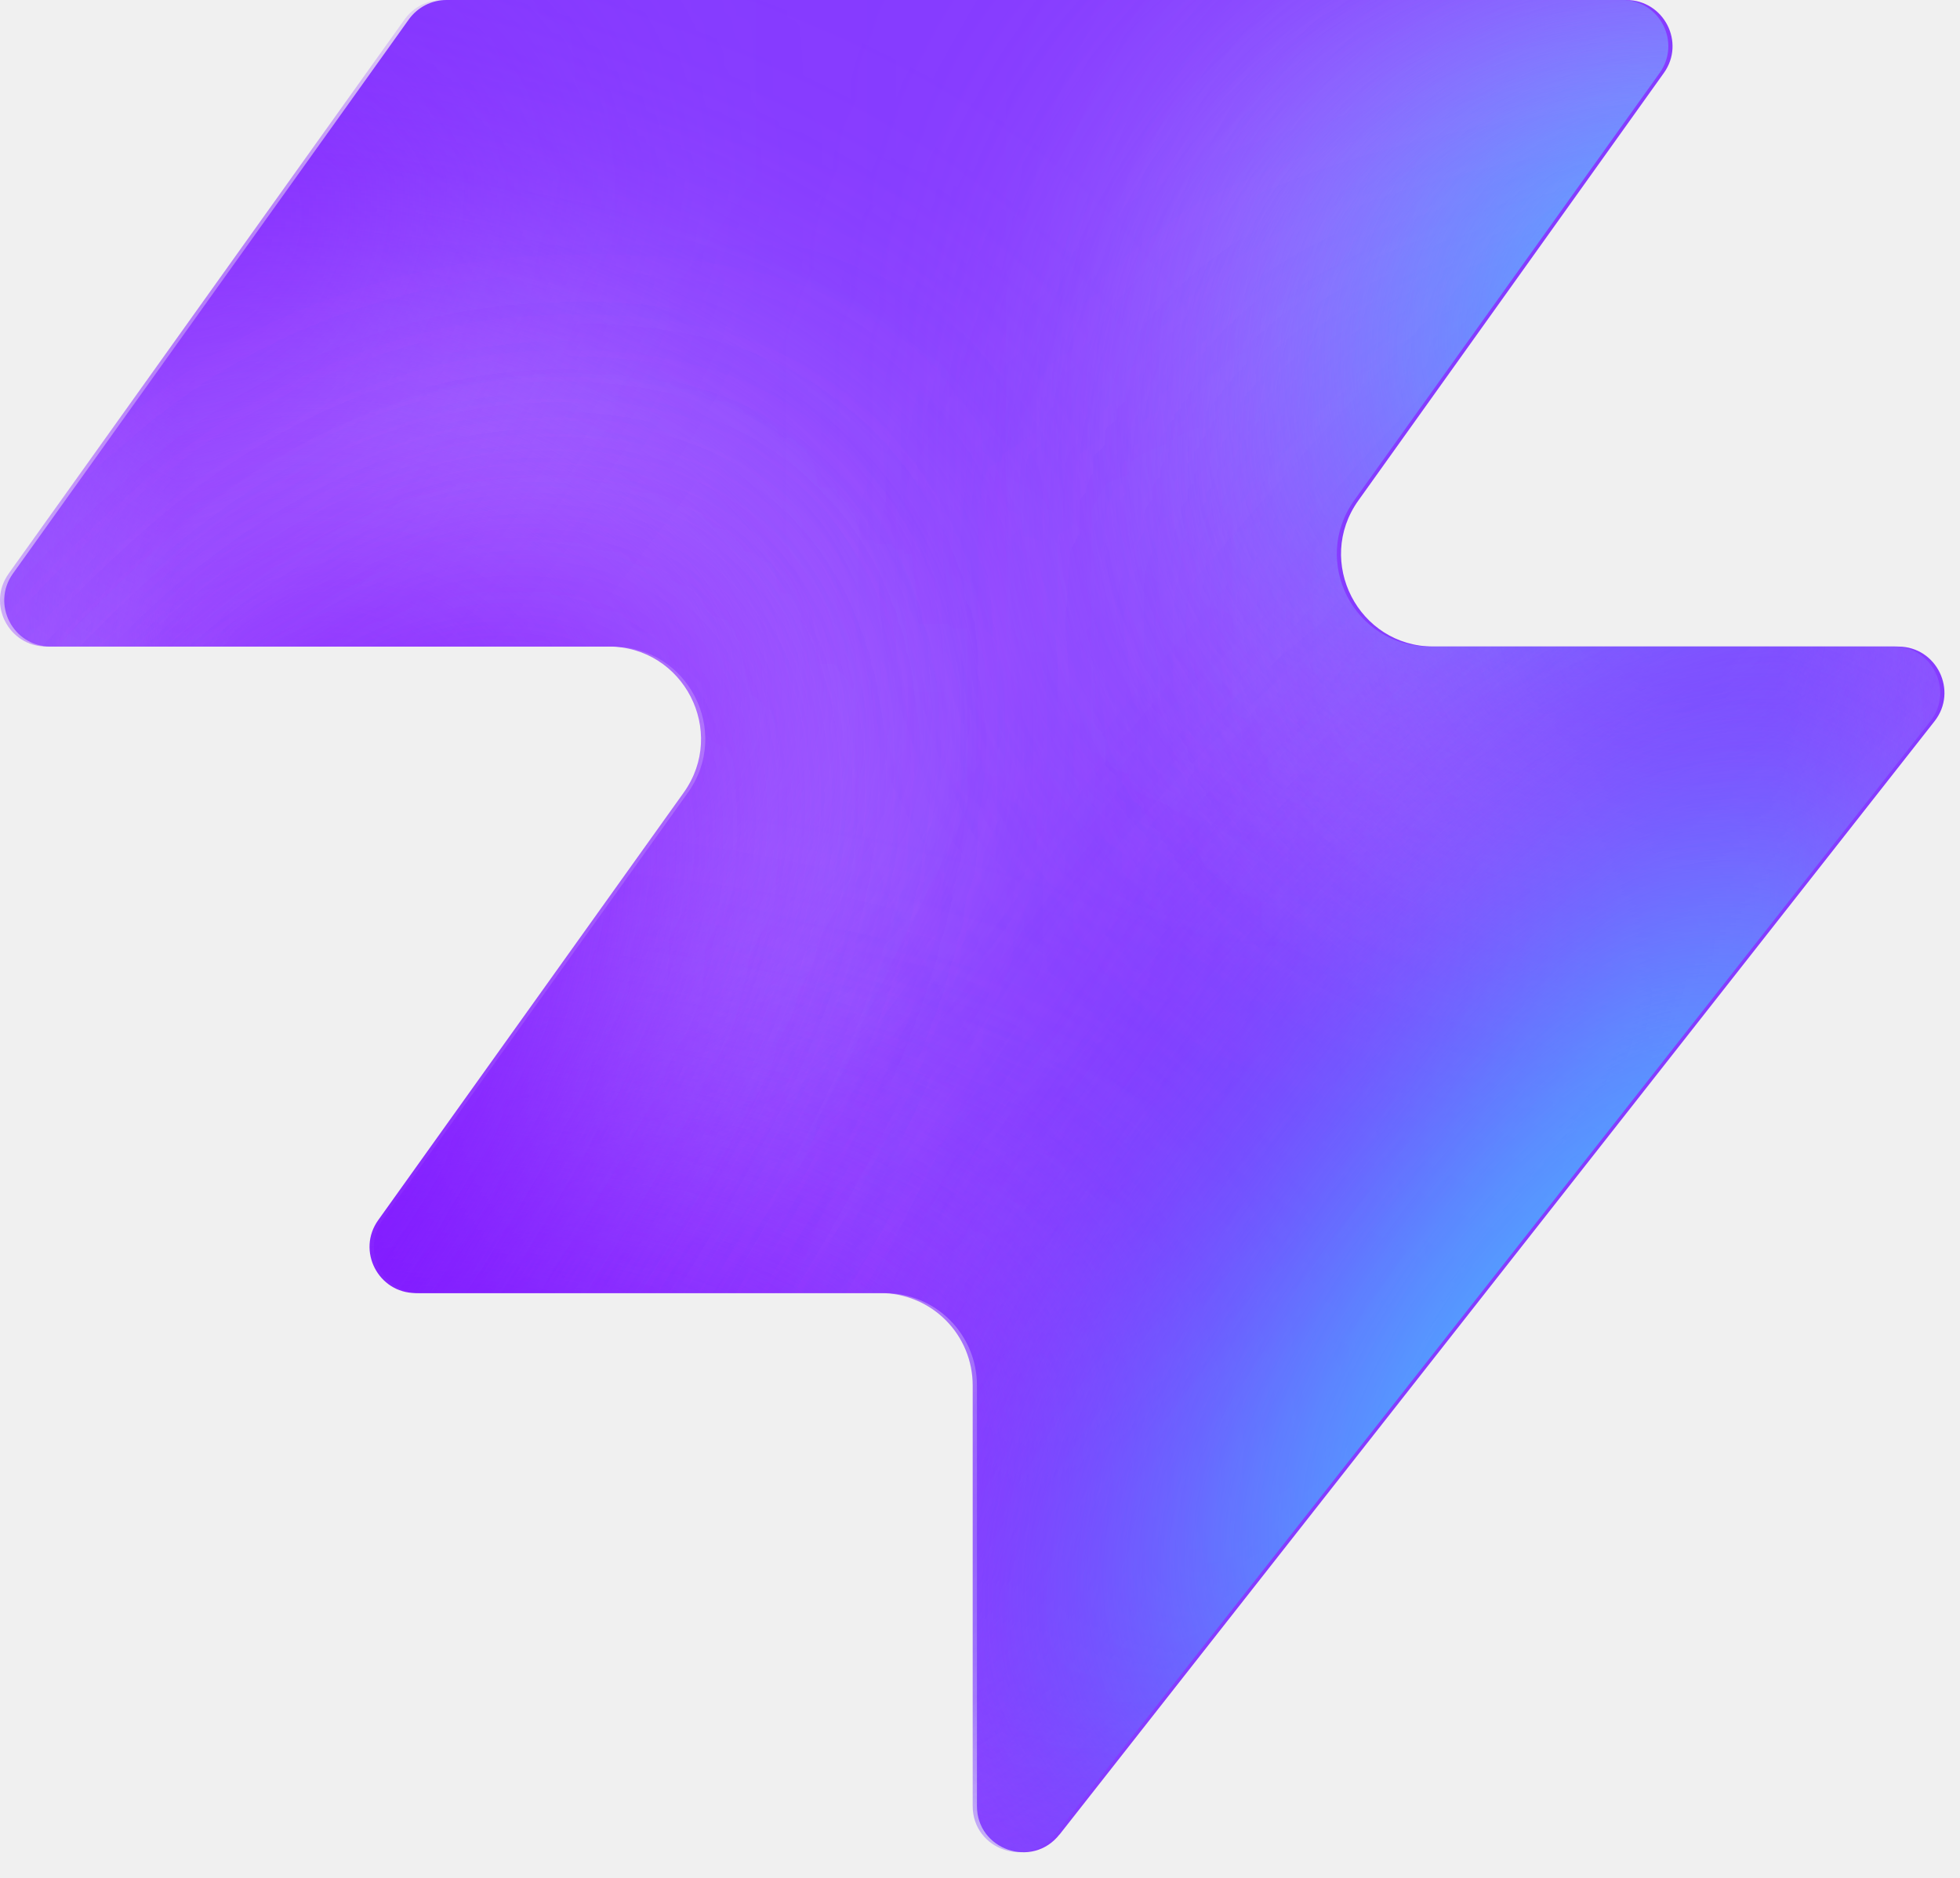
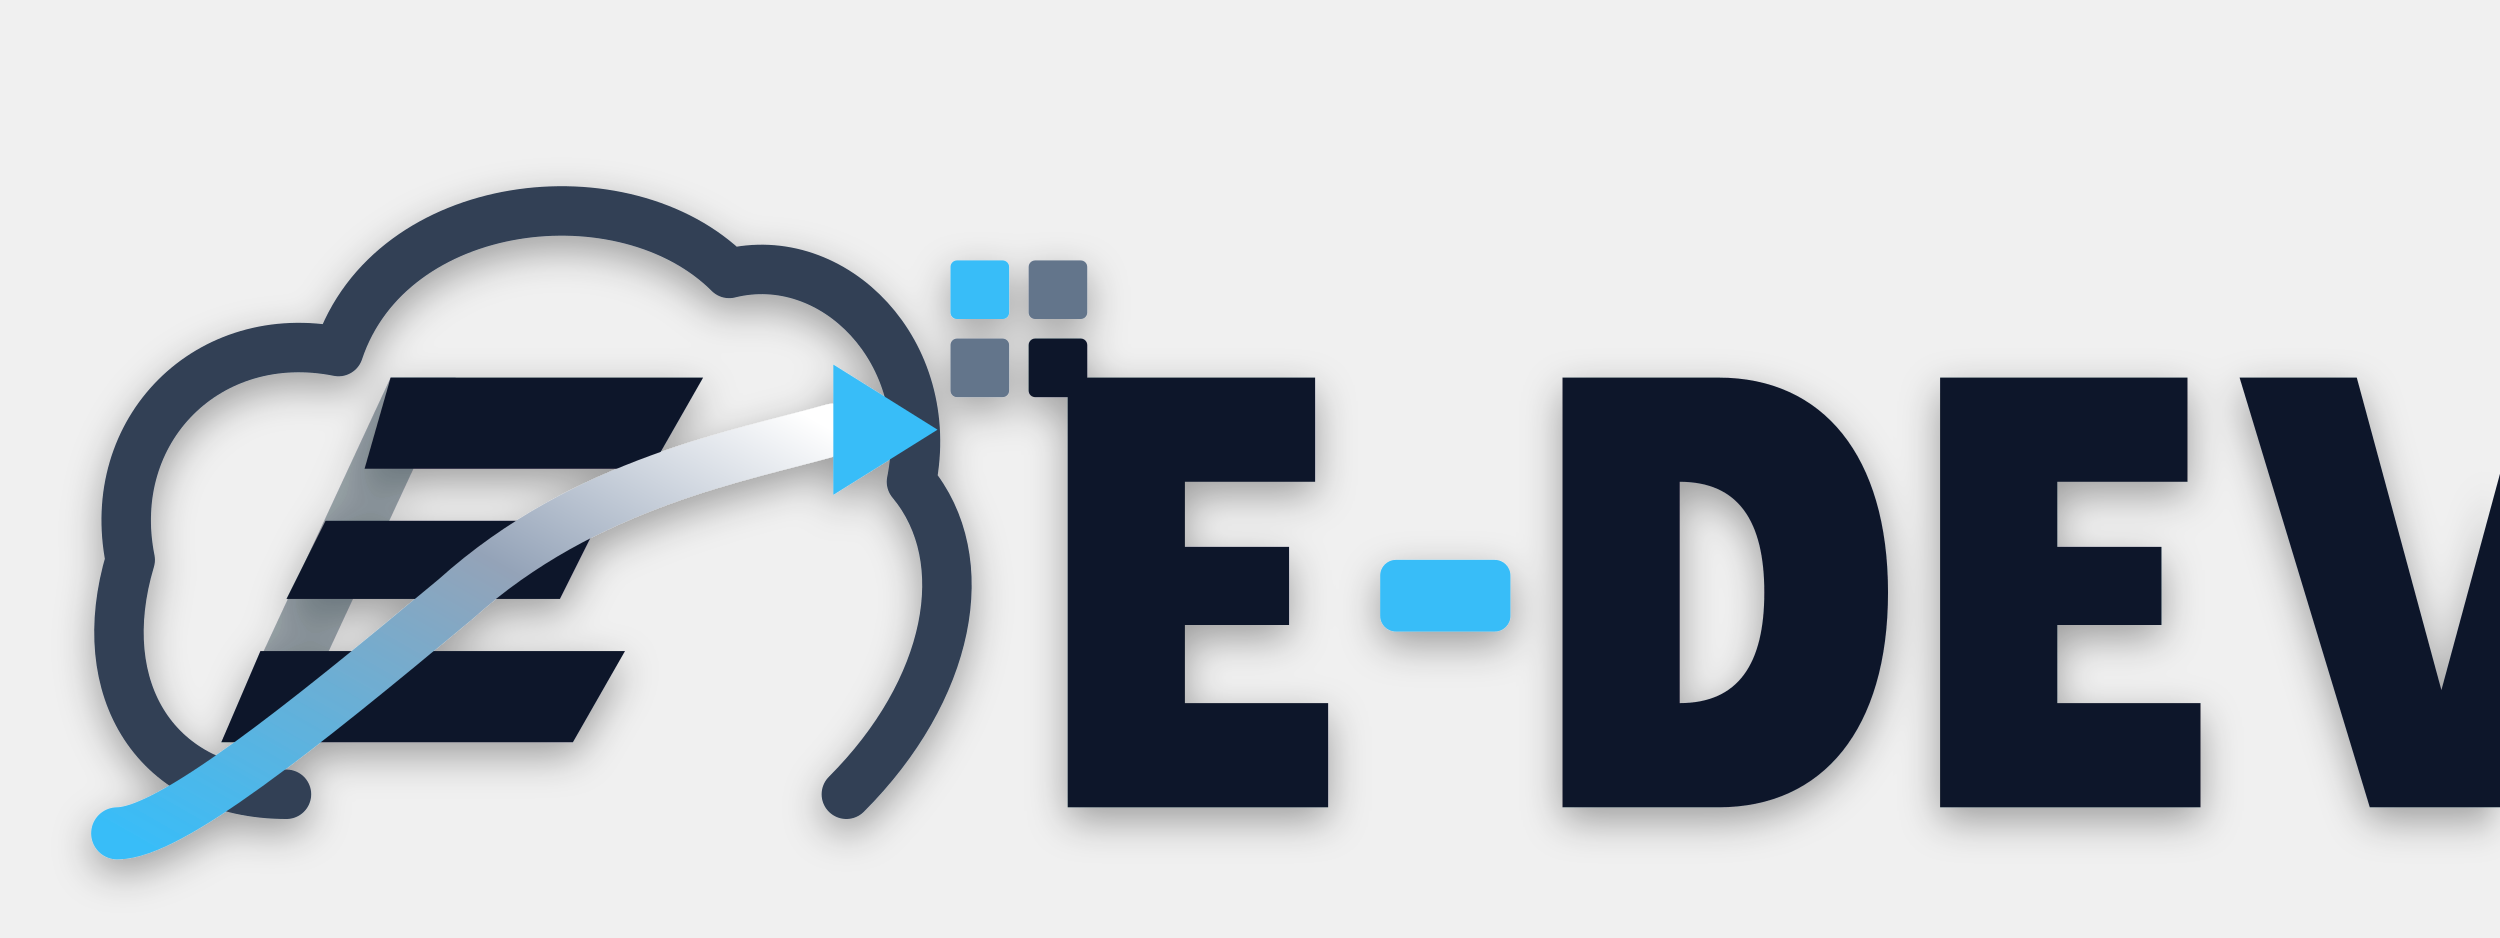
- <svg xmlns="http://www.w3.org/2000/svg" width="48" height="46" fill="none" viewBox="0 0 48 46">
-   <path fill="#863bff" d="M25.946 44.938c-.664.845-2.021.375-2.021-.698V33.937a2.26 2.26 0 0 0-2.262-2.262H10.287c-.92 0-1.456-1.04-.92-1.788l7.48-10.471c1.07-1.497 0-3.578-1.842-3.578H1.237c-.92 0-1.456-1.04-.92-1.788L10.013.474c.214-.297.556-.474.92-.474h28.894c.92 0 1.456 1.04.92 1.788l-7.48 10.471c-1.07 1.498 0 3.579 1.842 3.579h11.377c.943 0 1.473 1.088.89 1.83L25.947 44.94z" style="fill:#863bff;fill:color(display-p3 .525 .23 1);fill-opacity:1" />
-   <mask id="a" width="48" height="46" x="0" y="0" maskUnits="userSpaceOnUse" style="mask-type:alpha">
-     <path fill="#000" d="M25.842 44.938c-.664.844-2.021.375-2.021-.698V33.937a2.26 2.26 0 0 0-2.262-2.262H10.183c-.92 0-1.456-1.04-.92-1.788l7.48-10.471c1.07-1.498 0-3.579-1.842-3.579H1.133c-.92 0-1.456-1.04-.92-1.787L9.91.473c.214-.297.556-.474.92-.474h28.894c.92 0 1.456 1.04.92 1.788l-7.48 10.471c-1.07 1.498 0 3.578 1.842 3.578h11.377c.943 0 1.473 1.088.89 1.832L25.843 44.94z" style="fill:#000;fill-opacity:1" />
-   </mask>
-   <g mask="url(#a)">
-     <g filter="url(#b)">
-       <ellipse cx="5.508" cy="14.704" fill="#ede6ff" rx="5.508" ry="14.704" style="fill:#ede6ff;fill:color(display-p3 .927 .903 1);fill-opacity:1" transform="matrix(.00324 1 1 -.00324 -4.47 31.516)" />
+ <svg xmlns="http://www.w3.org/2000/svg" viewBox="0 0 192 72" width="100%" height="100%">
+   <defs>
+     <linearGradient id="swooshGrad" x1="0%" y1="100%" x2="100%" y2="0%">
+       <stop offset="0%" stop-color="#38bdf8" />
+       <stop offset="60%" stop-color="#94a3b8" />
+       <stop offset="100%" stop-color="#ffffff" />
+     </linearGradient>
+     <linearGradient id="cloudGrad" x1="0%" y1="0%" x2="100%" y2="100%">
+       <stop offset="0%" stop-color="#64748b" />
+       <stop offset="50%" stop-color="#94a3b8" />
+       <stop offset="100%" stop-color="#cbd5e1" />
+     </linearGradient>
+     <filter id="navLogoGlow" x="-15%" y="-15%" width="130%" height="130%">
+       <feDropShadow dx="0" dy="1" stdDeviation="1.5" flood-color="#000000" flood-opacity="0.35" />
+     </filter>
+     <style>
+       .logo-fill {
+         fill: #0f172a;
+       }
+       .logo-cloud {
+         stroke: #334155;
+       }
+       .logo-pixel-dark {
+         fill: #0f172a;
+       }
+       .logo-pixel-light {
+         fill: #64748b;
+       }
+ 
+       /* Seamless Dark Mode Support: Illuminates text/cloud on dark tabs so it never vanishes */
+       @media (prefers-color-scheme: dark) {
+         .logo-fill {
+           fill: #ffffff;
+         }
+         .logo-cloud {
+           stroke: #cbd5e1;
+         }
+         .logo-pixel-dark {
+           fill: #ffffff;
+         }
+         .logo-pixel-light {
+           fill: #94a3b8;
+         }
+       }
+     </style>
+   </defs>
+   <g transform="translate(4, 5)" filter="url(#navLogoGlow)">
+     <path d="M 18 56           C 8 56, 3 48, 6 38           C 4 28, 12 20, 22 22           C 26 10, 44 8, 52 16           C 60 14, 68 22, 66 32           C 71 38, 69 48, 61 56" fill="none" class="logo-cloud" stroke-width="3.8" stroke-linecap="round" stroke-linejoin="round" />
+     <rect x="69" y="15" width="4.5" height="4.5" fill="#38bdf8" rx="0.5" />
+     <rect x="75" y="15" width="4.5" height="4.5" class="logo-pixel-light" rx="0.5" />
+     <rect x="69" y="21" width="4.5" height="4.5" class="logo-pixel-light" rx="0.5" />
+     <rect x="75" y="21" width="4.5" height="4.5" class="logo-pixel-dark" rx="0.5" />
+     <g class="logo-fill">
+       <path d="M 26 24 L 50 24 L 46 31 L 24 31 Z" />
+       <path d="M 21 35 L 42 35 L 39 41 L 18 41 Z" />
+       <path d="M 16 45 L 44 45 L 40 52 L 13 52 Z" />
+       <path d="M 26 24 L 13 52 L 18 52 L 31 24 Z" opacity="0.35" />
    </g>
-     <g filter="url(#c)">
-       <ellipse cx="10.399" cy="29.851" fill="#ede6ff" rx="10.399" ry="29.851" style="fill:#ede6ff;fill:color(display-p3 .927 .903 1);fill-opacity:1" transform="matrix(.00324 1 1 -.00324 -39.328 7.883)" />
-     </g>
-     <g filter="url(#d)">
-       <ellipse cx="5.508" cy="30.487" fill="#7e14ff" rx="5.508" ry="30.487" style="fill:#7e14ff;fill:color(display-p3 .492 .077 1);fill-opacity:1" transform="rotate(89.814 -25.913 -14.639)scale(1 -1)" />
-     </g>
-     <g filter="url(#e)">
-       <ellipse cx="5.508" cy="30.599" fill="#7e14ff" rx="5.508" ry="30.599" style="fill:#7e14ff;fill:color(display-p3 .492 .077 1);fill-opacity:1" transform="rotate(89.814 -32.644 -3.334)scale(1 -1)" />
-     </g>
-     <g filter="url(#f)">
-       <ellipse cx="5.508" cy="30.599" fill="#7e14ff" rx="5.508" ry="30.599" style="fill:#7e14ff;fill:color(display-p3 .492 .077 1);fill-opacity:1" transform="matrix(.00324 1 1 -.00324 -34.34 30.47)" />
-     </g>
-     <g filter="url(#g)">
-       <ellipse cx="14.072" cy="22.078" fill="#ede6ff" rx="14.072" ry="22.078" style="fill:#ede6ff;fill:color(display-p3 .927 .903 1);fill-opacity:1" transform="rotate(93.35 24.506 48.493)scale(-1 1)" />
-     </g>
-     <g filter="url(#h)">
-       <ellipse cx="3.47" cy="21.501" fill="#7e14ff" rx="3.47" ry="21.501" style="fill:#7e14ff;fill:color(display-p3 .492 .077 1);fill-opacity:1" transform="rotate(89.009 28.708 47.59)scale(-1 1)" />
-     </g>
-     <g filter="url(#i)">
-       <ellipse cx="3.47" cy="21.501" fill="#7e14ff" rx="3.47" ry="21.501" style="fill:#7e14ff;fill:color(display-p3 .492 .077 1);fill-opacity:1" transform="rotate(89.009 28.708 47.59)scale(-1 1)" />
-     </g>
-     <g filter="url(#j)">
-       <ellipse cx=".387" cy="8.972" fill="#7e14ff" rx="4.407" ry="29.108" style="fill:#7e14ff;fill:color(display-p3 .492 .077 1);fill-opacity:1" transform="rotate(39.51 .387 8.972)" />
-     </g>
-     <g filter="url(#k)">
-       <ellipse cx="47.523" cy="-6.092" fill="#7e14ff" rx="4.407" ry="29.108" style="fill:#7e14ff;fill:color(display-p3 .492 .077 1);fill-opacity:1" transform="rotate(37.892 47.523 -6.092)" />
-     </g>
-     <g filter="url(#l)">
-       <ellipse cx="41.412" cy="6.333" fill="#47bfff" rx="5.971" ry="9.665" style="fill:#47bfff;fill:color(display-p3 .28 .748 1);fill-opacity:1" transform="rotate(37.892 41.412 6.333)" />
-     </g>
-     <g filter="url(#m)">
-       <ellipse cx="-1.879" cy="38.332" fill="#7e14ff" rx="4.407" ry="29.108" style="fill:#7e14ff;fill:color(display-p3 .492 .077 1);fill-opacity:1" transform="rotate(37.892 -1.88 38.332)" />
-     </g>
-     <g filter="url(#n)">
-       <ellipse cx="-1.879" cy="38.332" fill="#7e14ff" rx="4.407" ry="29.108" style="fill:#7e14ff;fill:color(display-p3 .492 .077 1);fill-opacity:1" transform="rotate(37.892 -1.88 38.332)" />
-     </g>
-     <g filter="url(#o)">
-       <ellipse cx="35.651" cy="29.907" fill="#7e14ff" rx="4.407" ry="29.108" style="fill:#7e14ff;fill:color(display-p3 .492 .077 1);fill-opacity:1" transform="rotate(37.892 35.651 29.907)" />
-     </g>
-     <g filter="url(#p)">
-       <ellipse cx="38.418" cy="32.4" fill="#47bfff" rx="5.971" ry="15.297" style="fill:#47bfff;fill:color(display-p3 .28 .748 1);fill-opacity:1" transform="rotate(37.892 38.418 32.4)" />
+     <path d="M 5 59 C 9 59, 19 51, 31 41 C 41 32, 53 30, 60 28" fill="none" stroke="url(#swooshGrad)" stroke-width="4" stroke-linecap="round" />
+     <polygon points="60,23 68,28 60,33" fill="#38bdf8" />
+     <g transform="translate(68, 5)">
+       <path d="M 10 19 L 29 19 L 29 27 L 19 27 L 19 32 L 27 32 L 27 38 L 19 38 L 19 44 L 30 44 L 30 52 L 10 52 Z" class="logo-fill" />
+       <rect x="34" y="33" width="10" height="5.5" fill="#38bdf8" rx="1.2" />
+       <path d="M 48 19 L 60 19 C 68 19, 73 25, 73 35.5 C 73 46, 68 52, 60 52 L 48 52 Z M 57 27 L 57 44 C 61.5 44, 63.5 41, 63.5 35.5 C 63.5 30, 61.5 27, 57 27 Z" class="logo-fill" />
+       <path d="M 77 19 L 96 19 L 96 27 L 86 27 L 86 32 L 94 32 L 94 38 L 86 38 L 86 44 L 97 44 L 97 52 L 77 52 Z" class="logo-fill" />
+       <path d="M 100 19 L 109 19 L 115.5 43 L 122 19 L 131 19 L 121 52 L 110 52 Z" class="logo-fill" />
    </g>
  </g>
-   <defs>
-     <filter id="b" width="60.045" height="41.654" x="-19.77" y="16.149" color-interpolation-filters="sRGB" filterUnits="userSpaceOnUse">
-       <feFlood flood-opacity="0" result="BackgroundImageFix" />
-       <feBlend in="SourceGraphic" in2="BackgroundImageFix" result="shape" />
-       <feGaussianBlur result="effect1_foregroundBlur_2002_17158" stdDeviation="7.659" />
-     </filter>
-     <filter id="c" width="90.34" height="51.437" x="-54.613" y="-7.533" color-interpolation-filters="sRGB" filterUnits="userSpaceOnUse">
-       <feFlood flood-opacity="0" result="BackgroundImageFix" />
-       <feBlend in="SourceGraphic" in2="BackgroundImageFix" result="shape" />
-       <feGaussianBlur result="effect1_foregroundBlur_2002_17158" stdDeviation="7.659" />
-     </filter>
-     <filter id="d" width="79.355" height="29.4" x="-49.64" y="2.03" color-interpolation-filters="sRGB" filterUnits="userSpaceOnUse">
-       <feFlood flood-opacity="0" result="BackgroundImageFix" />
-       <feBlend in="SourceGraphic" in2="BackgroundImageFix" result="shape" />
-       <feGaussianBlur result="effect1_foregroundBlur_2002_17158" stdDeviation="4.596" />
-     </filter>
-     <filter id="e" width="79.579" height="29.4" x="-45.045" y="20.029" color-interpolation-filters="sRGB" filterUnits="userSpaceOnUse">
-       <feFlood flood-opacity="0" result="BackgroundImageFix" />
-       <feBlend in="SourceGraphic" in2="BackgroundImageFix" result="shape" />
-       <feGaussianBlur result="effect1_foregroundBlur_2002_17158" stdDeviation="4.596" />
-     </filter>
-     <filter id="f" width="79.579" height="29.4" x="-43.513" y="21.178" color-interpolation-filters="sRGB" filterUnits="userSpaceOnUse">
-       <feFlood flood-opacity="0" result="BackgroundImageFix" />
-       <feBlend in="SourceGraphic" in2="BackgroundImageFix" result="shape" />
-       <feGaussianBlur result="effect1_foregroundBlur_2002_17158" stdDeviation="4.596" />
-     </filter>
-     <filter id="g" width="74.749" height="58.852" x="15.756" y="-17.901" color-interpolation-filters="sRGB" filterUnits="userSpaceOnUse">
-       <feFlood flood-opacity="0" result="BackgroundImageFix" />
-       <feBlend in="SourceGraphic" in2="BackgroundImageFix" result="shape" />
-       <feGaussianBlur result="effect1_foregroundBlur_2002_17158" stdDeviation="7.659" />
-     </filter>
-     <filter id="h" width="61.377" height="25.362" x="23.548" y="2.284" color-interpolation-filters="sRGB" filterUnits="userSpaceOnUse">
-       <feFlood flood-opacity="0" result="BackgroundImageFix" />
-       <feBlend in="SourceGraphic" in2="BackgroundImageFix" result="shape" />
-       <feGaussianBlur result="effect1_foregroundBlur_2002_17158" stdDeviation="4.596" />
-     </filter>
-     <filter id="i" width="61.377" height="25.362" x="23.548" y="2.284" color-interpolation-filters="sRGB" filterUnits="userSpaceOnUse">
-       <feFlood flood-opacity="0" result="BackgroundImageFix" />
-       <feBlend in="SourceGraphic" in2="BackgroundImageFix" result="shape" />
-       <feGaussianBlur result="effect1_foregroundBlur_2002_17158" stdDeviation="4.596" />
-     </filter>
-     <filter id="j" width="56.045" height="63.649" x="-27.636" y="-22.853" color-interpolation-filters="sRGB" filterUnits="userSpaceOnUse">
-       <feFlood flood-opacity="0" result="BackgroundImageFix" />
-       <feBlend in="SourceGraphic" in2="BackgroundImageFix" result="shape" />
-       <feGaussianBlur result="effect1_foregroundBlur_2002_17158" stdDeviation="4.596" />
-     </filter>
-     <filter id="k" width="54.814" height="64.646" x="20.116" y="-38.415" color-interpolation-filters="sRGB" filterUnits="userSpaceOnUse">
-       <feFlood flood-opacity="0" result="BackgroundImageFix" />
-       <feBlend in="SourceGraphic" in2="BackgroundImageFix" result="shape" />
-       <feGaussianBlur result="effect1_foregroundBlur_2002_17158" stdDeviation="4.596" />
-     </filter>
-     <filter id="l" width="33.541" height="35.313" x="24.641" y="-11.323" color-interpolation-filters="sRGB" filterUnits="userSpaceOnUse">
-       <feFlood flood-opacity="0" result="BackgroundImageFix" />
-       <feBlend in="SourceGraphic" in2="BackgroundImageFix" result="shape" />
-       <feGaussianBlur result="effect1_foregroundBlur_2002_17158" stdDeviation="4.596" />
-     </filter>
-     <filter id="m" width="54.814" height="64.646" x="-29.286" y="6.009" color-interpolation-filters="sRGB" filterUnits="userSpaceOnUse">
-       <feFlood flood-opacity="0" result="BackgroundImageFix" />
-       <feBlend in="SourceGraphic" in2="BackgroundImageFix" result="shape" />
-       <feGaussianBlur result="effect1_foregroundBlur_2002_17158" stdDeviation="4.596" />
-     </filter>
-     <filter id="n" width="54.814" height="64.646" x="-29.286" y="6.009" color-interpolation-filters="sRGB" filterUnits="userSpaceOnUse">
-       <feFlood flood-opacity="0" result="BackgroundImageFix" />
-       <feBlend in="SourceGraphic" in2="BackgroundImageFix" result="shape" />
-       <feGaussianBlur result="effect1_foregroundBlur_2002_17158" stdDeviation="4.596" />
-     </filter>
-     <filter id="o" width="54.814" height="64.646" x="8.244" y="-2.416" color-interpolation-filters="sRGB" filterUnits="userSpaceOnUse">
-       <feFlood flood-opacity="0" result="BackgroundImageFix" />
-       <feBlend in="SourceGraphic" in2="BackgroundImageFix" result="shape" />
-       <feGaussianBlur result="effect1_foregroundBlur_2002_17158" stdDeviation="4.596" />
-     </filter>
-     <filter id="p" width="39.409" height="43.623" x="18.713" y="10.588" color-interpolation-filters="sRGB" filterUnits="userSpaceOnUse">
-       <feFlood flood-opacity="0" result="BackgroundImageFix" />
-       <feBlend in="SourceGraphic" in2="BackgroundImageFix" result="shape" />
-       <feGaussianBlur result="effect1_foregroundBlur_2002_17158" stdDeviation="4.596" />
-     </filter>
-   </defs>
</svg>
